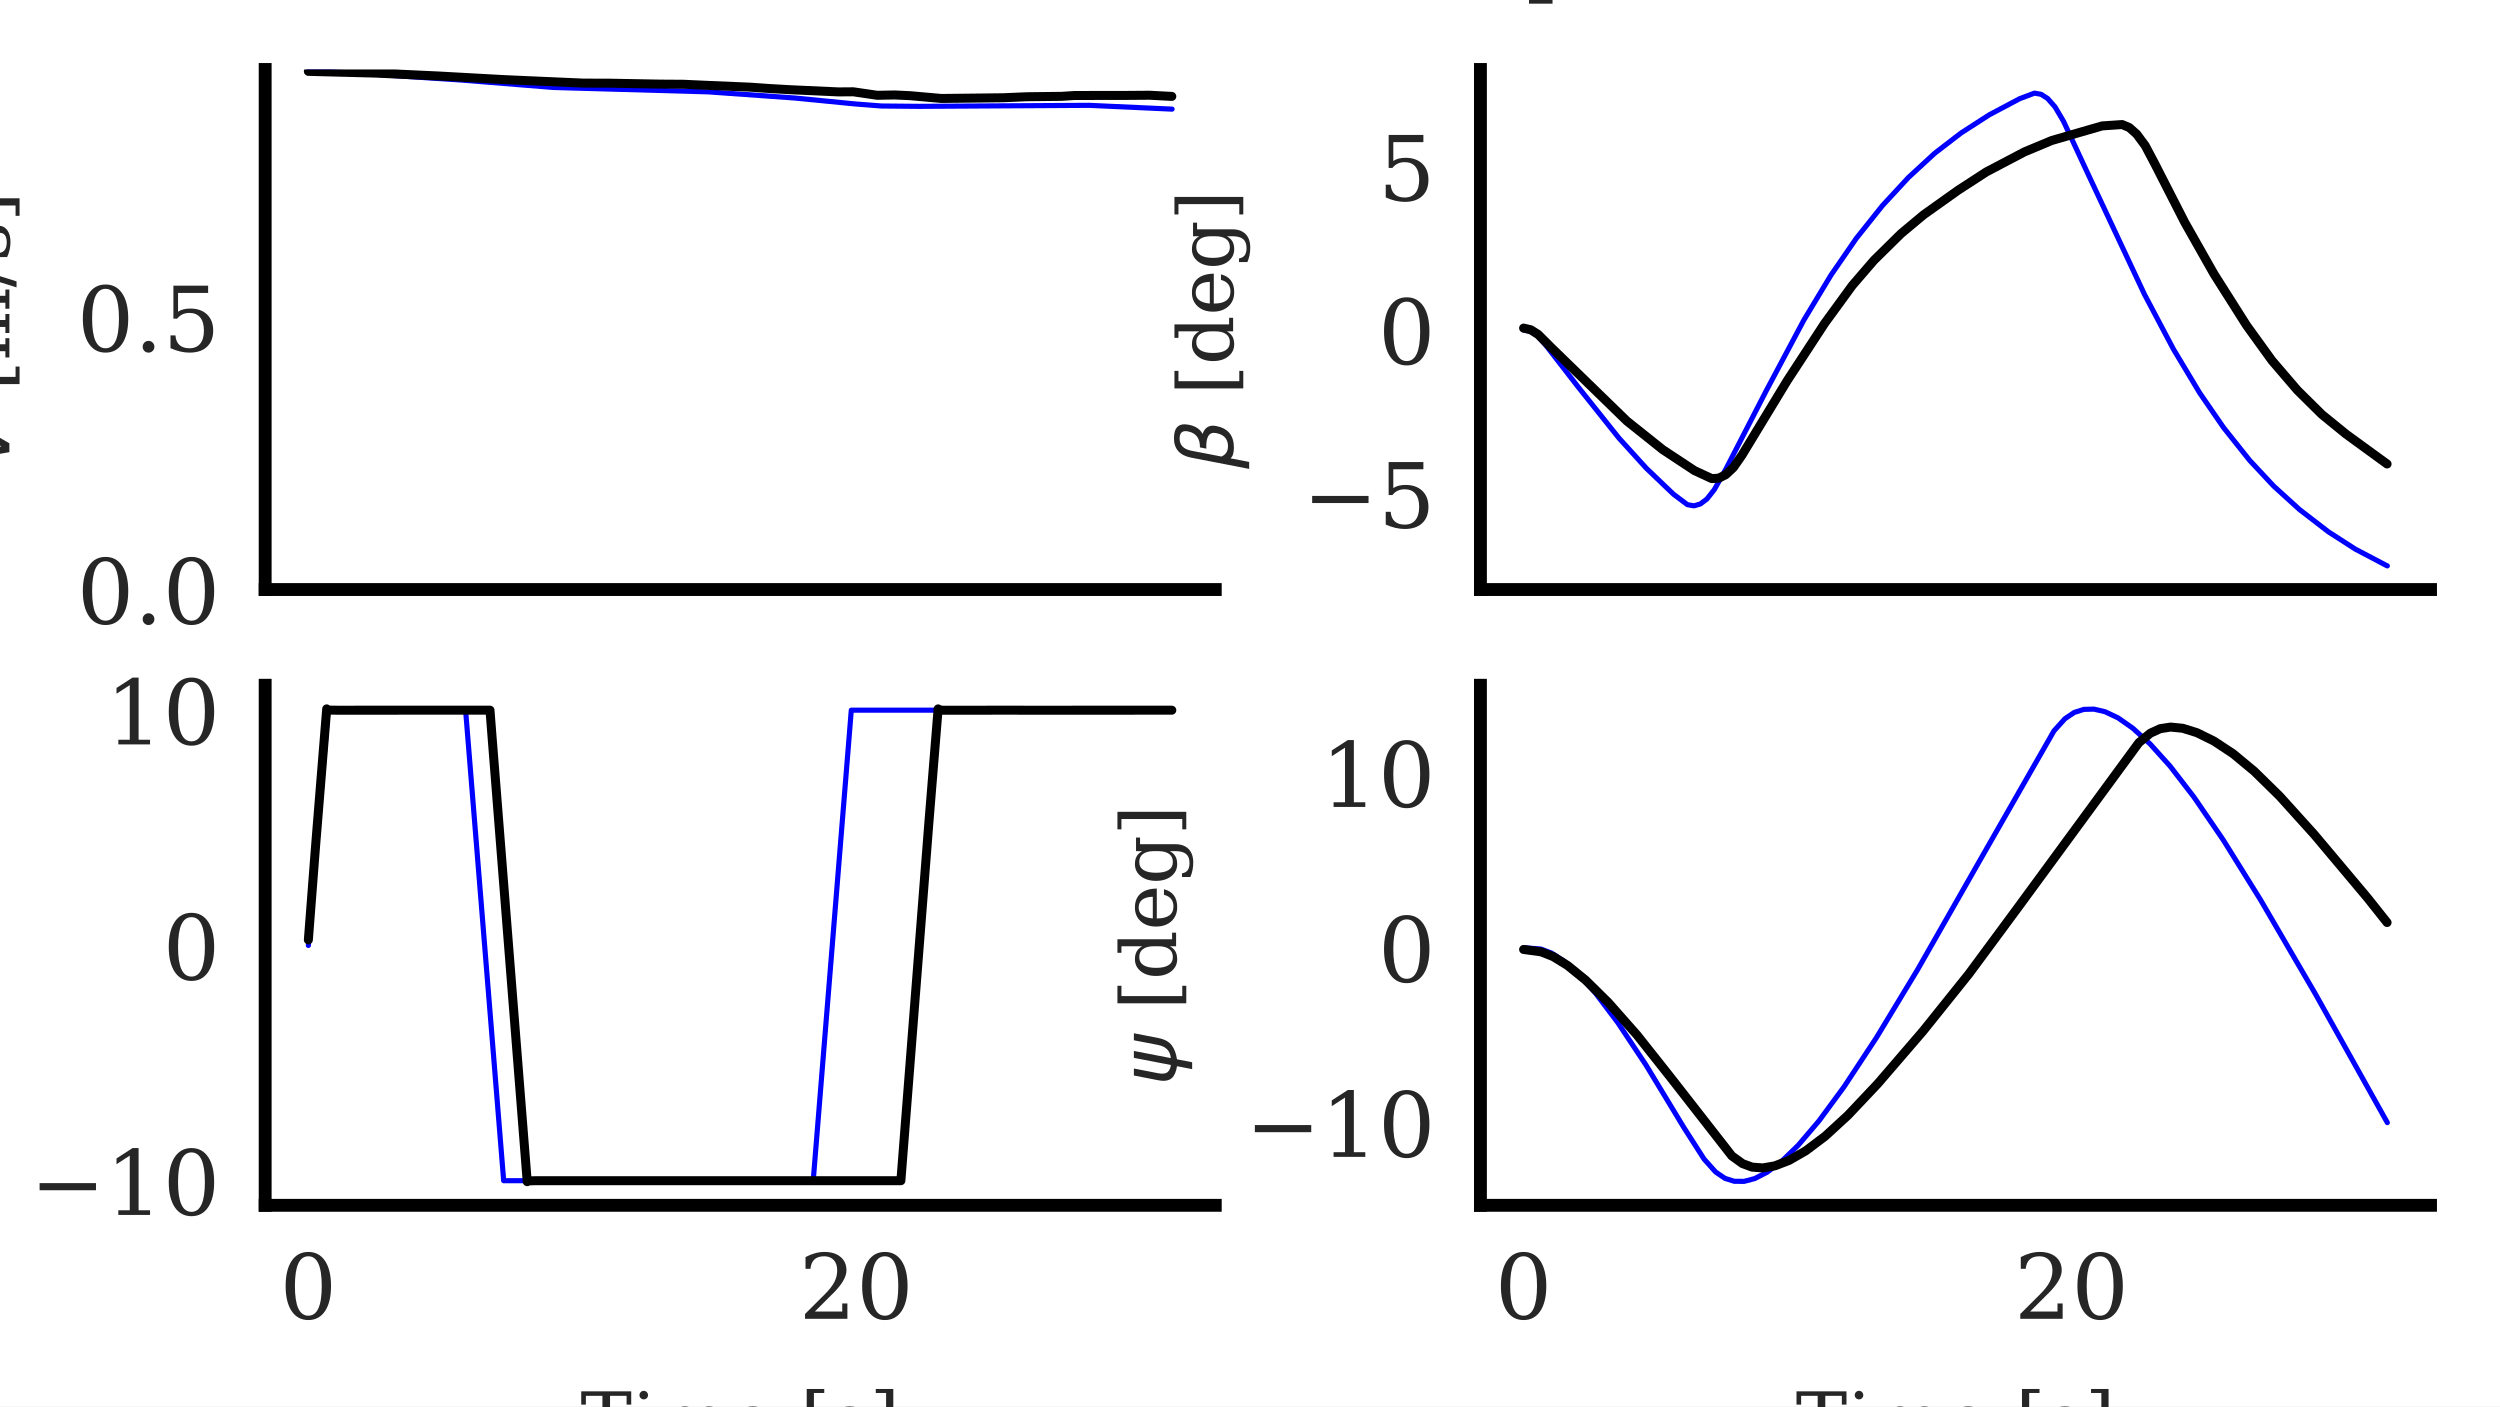
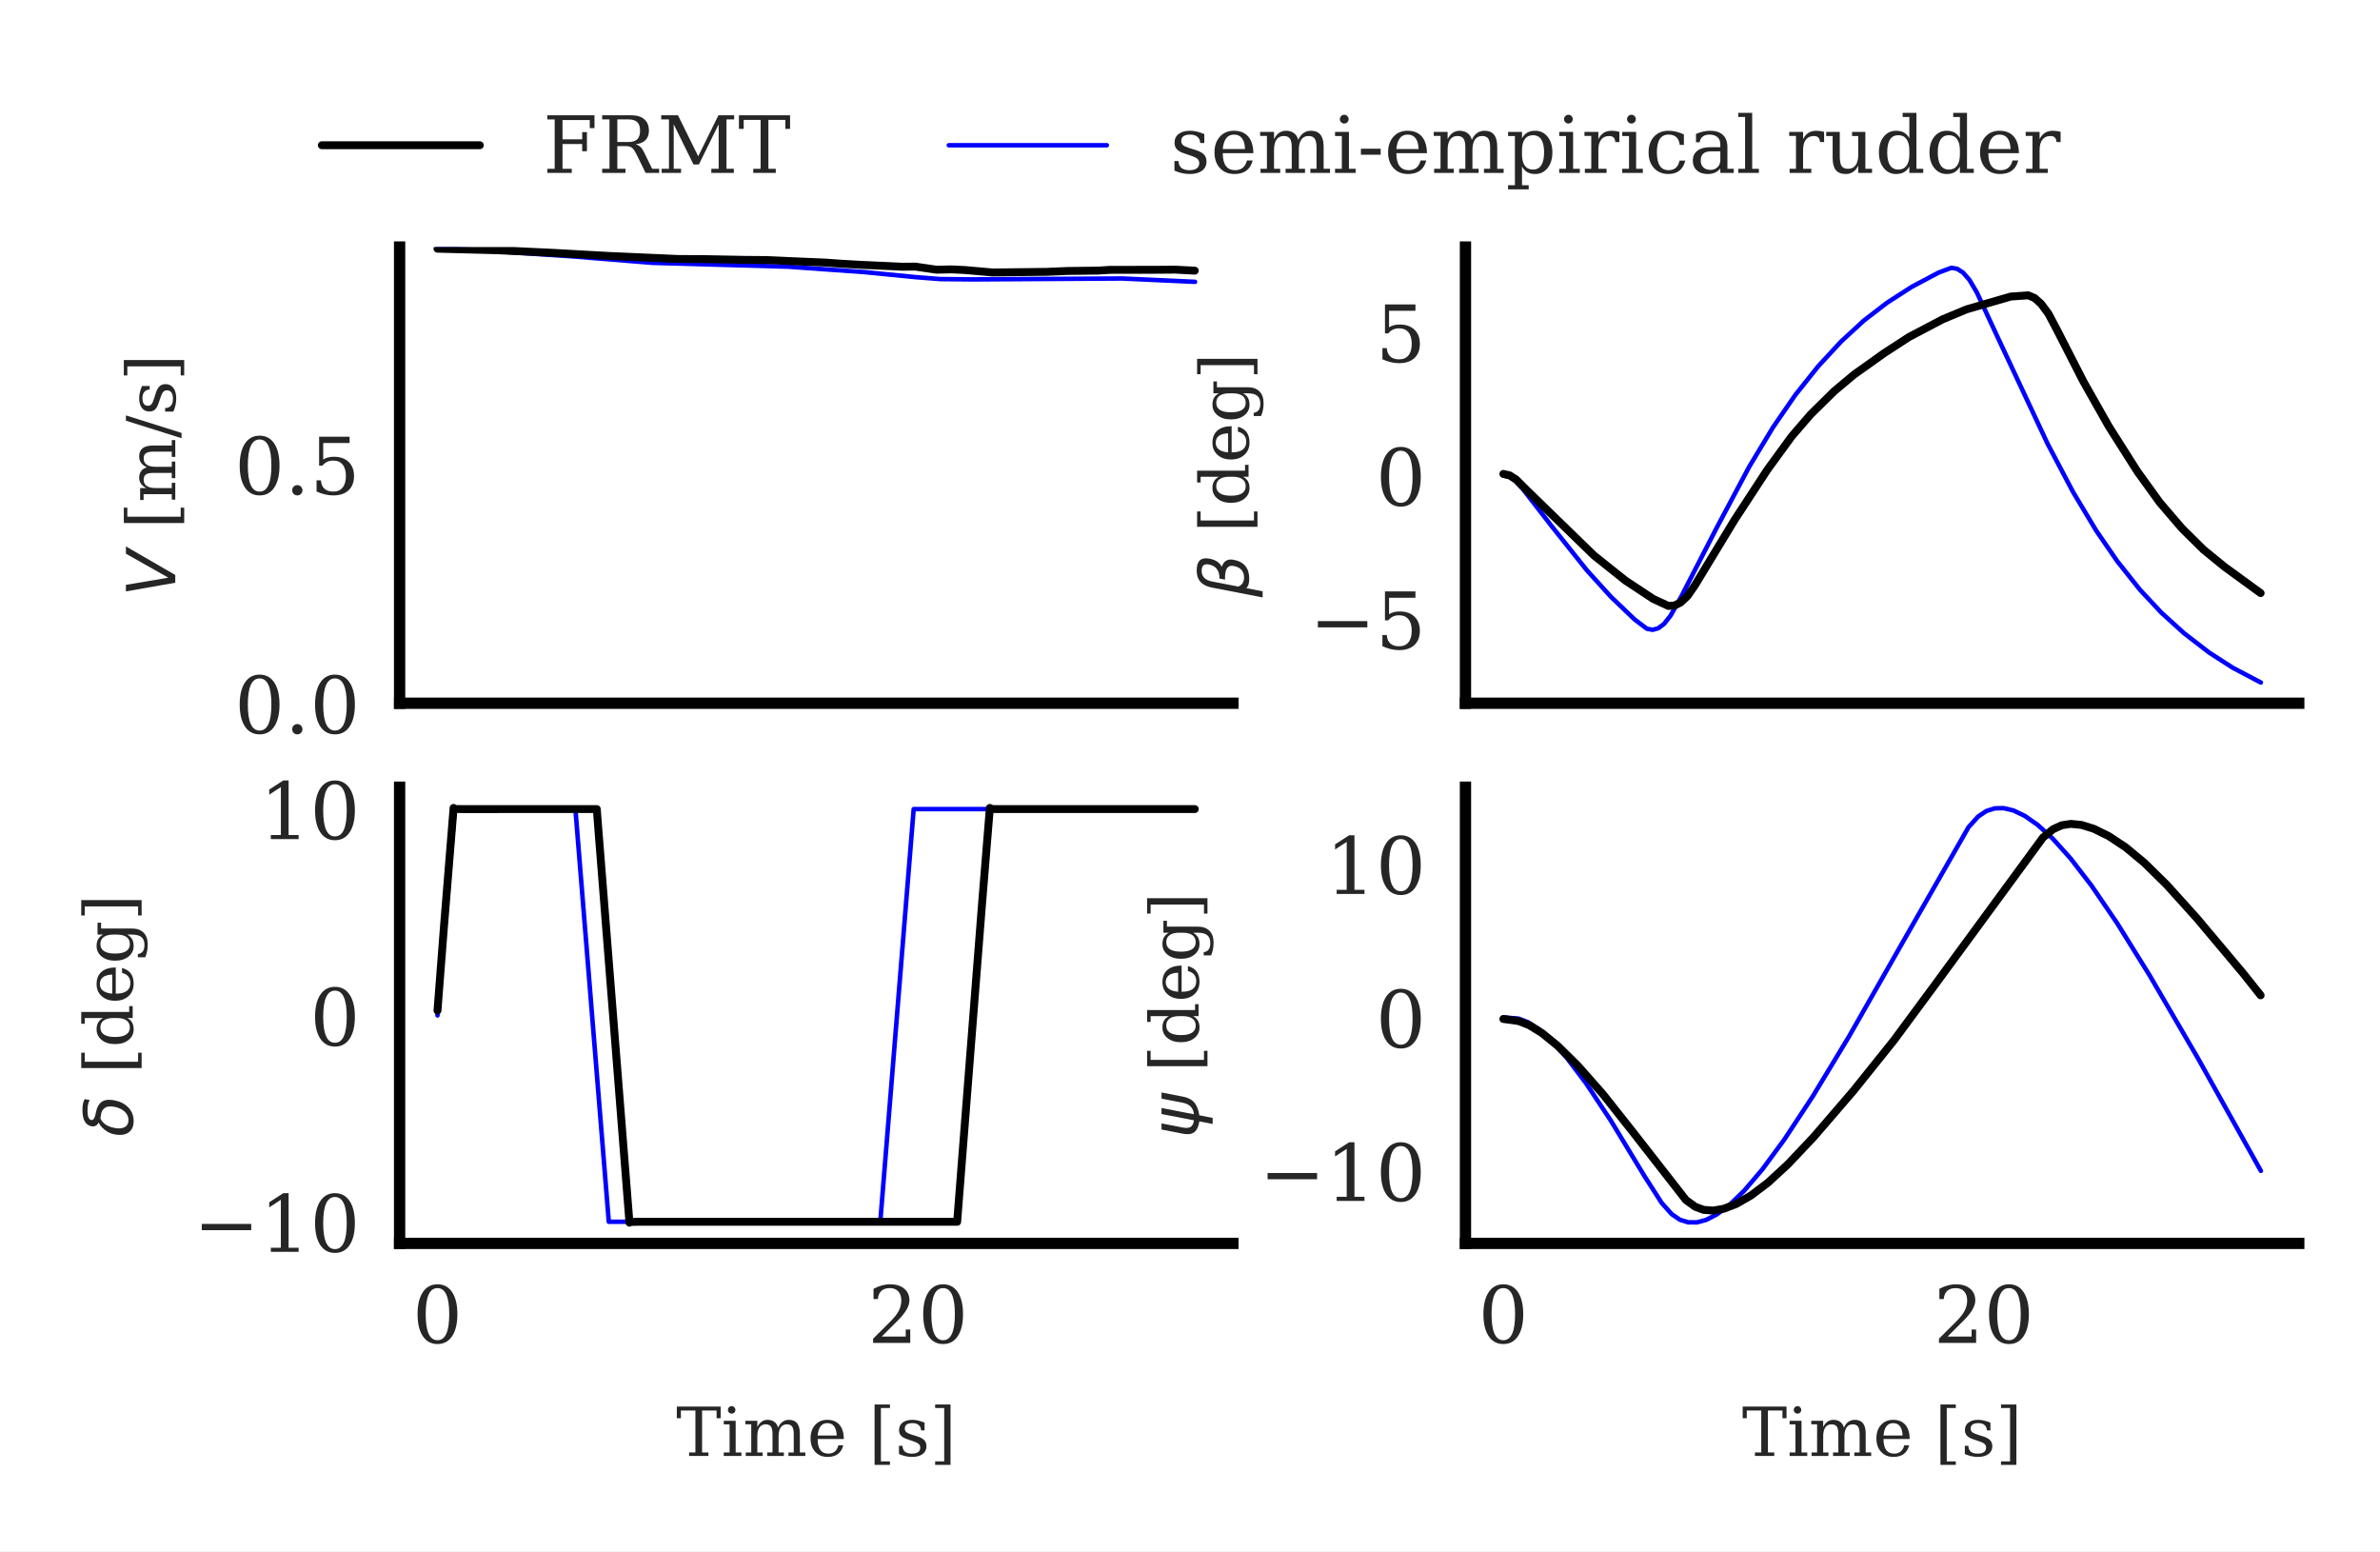
- <svg xmlns="http://www.w3.org/2000/svg" xmlns:xlink="http://www.w3.org/1999/xlink" width="194.31pt" height="109.312pt" viewBox="0 0 194.31 109.312" version="1.1">
+ <svg xmlns="http://www.w3.org/2000/svg" xmlns:xlink="http://www.w3.org/1999/xlink" width="210.913pt" height="137.452pt" viewBox="0 0 210.913 137.452" version="1.1">
  <defs>
    <style type="text/css">*{stroke-linejoin: round; stroke-linecap: butt}</style>
  </defs>
  <g id="figure_1">
    <g id="patch_1">
-       <path d="M 0 109.312  L 194.31 109.312  L 194.31 0  L 0 0  z " style="fill: #ffffff" />
+       <path d="M 0 137.452  L 210.913 137.452  L 210.913 0  L 0 0  z " style="fill: #ffffff" />
    </g>
    <g id="axes_1">
      <g id="patch_2">
-         <path d="M 20.61 45.821  L 94.455 45.821  L 94.455 5.4  L 20.61 5.4  z " style="fill: #ffffff" />
+         <path d="M 35.413 62.31  L 109.258 62.31  L 109.258 21.889  L 35.413 21.889  z " style="fill: #ffffff" />
      </g>
      <g id="matplotlib.axis_1">
        <g id="xtick_1">
          <g id="line2d_1" />
        </g>
        <g id="xtick_2">
          <g id="line2d_2" />
        </g>
      </g>
      <g id="matplotlib.axis_2">
        <g id="ytick_1">
          <g id="line2d_3" />
          <g id="text_1">
-             <g style="fill: #262626" transform="translate(5.977812 48.48023) scale(0.07 -0.07)">
+             <g style="fill: #262626" transform="translate(20.78109 64.96958) scale(0.07 -0.07)">
              <defs>
                <path id="DejaVuSerif-30" d="M 2034 219  Q 2513 219 2750 744  Q 2988 1269 2988 2328  Q 2988 3391 2750 3916  Q 2513 4441 2034 4441  Q 1556 4441 1318 3916  Q 1081 3391 1081 2328  Q 1081 1269 1318 744  Q 1556 219 2034 219  z M 2034 -91  Q 1275 -91 848 546  Q 422 1184 422 2328  Q 422 3475 848 4112  Q 1275 4750 2034 4750  Q 2797 4750 3222 4112  Q 3647 3475 3647 2328  Q 3647 1184 3222 546  Q 2797 -91 2034 -91  z " transform="scale(0.015625)" />
                <path id="DejaVuSerif-2e" d="M 603 325  Q 603 500 722 622  Q 841 744 1019 744  Q 1191 744 1312 622  Q 1434 500 1434 325  Q 1434 153 1312 31  Q 1191 -91 1019 -91  Q 841 -91 722 29  Q 603 150 603 325  z " transform="scale(0.015625)" />
              </defs>
              <use xlink:href="#DejaVuSerif-30" />
              <use xlink:href="#DejaVuSerif-2e" x="63.623" />
              <use xlink:href="#DejaVuSerif-30" x="95.41" />
            </g>
          </g>
        </g>
        <g id="ytick_2">
          <g id="line2d_4" />
          <g id="text_2">
-             <g style="fill: #262626" transform="translate(5.977812 27.30788) scale(0.07 -0.07)">
+             <g style="fill: #262626" transform="translate(20.78109 43.79723) scale(0.07 -0.07)">
              <defs>
                <path id="DejaVuSerif-35" d="M 3219 4666  L 3219 4153  L 1081 4153  L 1081 2816  Q 1244 2928 1461 2984  Q 1678 3041 1947 3041  Q 2703 3041 3140 2622  Q 3578 2203 3578 1478  Q 3578 738 3136 323  Q 2694 -91 1894 -91  Q 1572 -91 1234 -12  Q 897 66 544 225  L 544 1131  L 897 1131  Q 925 688 1179 453  Q 1434 219 1894 219  Q 2388 219 2653 544  Q 2919 869 2919 1478  Q 2919 2084 2655 2407  Q 2391 2731 1894 2731  Q 1613 2731 1398 2631  Q 1184 2531 1019 2322  L 750 2322  L 750 4666  L 3219 4666  z " transform="scale(0.015625)" />
              </defs>
              <use xlink:href="#DejaVuSerif-30" />
              <use xlink:href="#DejaVuSerif-2e" x="63.623" />
              <use xlink:href="#DejaVuSerif-35" x="95.41" />
            </g>
          </g>
        </g>
        <g id="text_3">
-           <g style="fill: #262626" transform="translate(0.73 36.38039) rotate(-90) scale(0.06 -0.06)">
+           <g style="fill: #262626" transform="translate(15.53328 52.86974) rotate(-90) scale(0.06 -0.06)">
            <defs>
              <path id="DejaVuSans-Oblique-56" d="M 1319 0  L 500 4666  L 1119 4666  L 1797 653  L 4063 4666  L 4750 4666  L 2053 0  L 1319 0  z " transform="scale(0.015625)" />
              <path id="DejaVuSerif-20" transform="scale(0.015625)" />
              <path id="DejaVuSerif-5b" d="M 550 4863  L 2003 4863  L 2003 4531  L 1147 4531  L 1147 -513  L 2003 -513  L 2003 -844  L 550 -844  L 550 4863  z " transform="scale(0.015625)" />
              <path id="DejaVuSerif-6d" d="M 3316 2675  Q 3481 3041 3739 3227  Q 3997 3413 4341 3413  Q 4863 3413 5119 3089  Q 5375 2766 5375 2113  L 5375 331  L 5894 331  L 5894 0  L 4300 0  L 4300 331  L 4800 331  L 4800 2047  Q 4800 2556 4650 2772  Q 4500 2988 4153 2988  Q 3769 2988 3567 2697  Q 3366 2406 3366 1850  L 3366 331  L 3866 331  L 3866 0  L 2291 0  L 2291 331  L 2791 331  L 2791 2069  Q 2791 2566 2641 2777  Q 2491 2988 2144 2988  Q 1759 2988 1557 2697  Q 1356 2406 1356 1850  L 1356 331  L 1856 331  L 1856 0  L 263 0  L 263 331  L 781 331  L 781 2994  L 231 2994  L 231 3322  L 1356 3322  L 1356 2731  Q 1516 3063 1762 3238  Q 2009 3413 2322 3413  Q 2709 3413 2968 3220  Q 3228 3028 3316 2675  z " transform="scale(0.015625)" />
              <path id="DejaVuSerif-2f" d="M 1656 4666  L 2156 4666  L 500 -594  L 0 -594  L 1656 4666  z " transform="scale(0.015625)" />
              <path id="DejaVuSerif-73" d="M 359 184  L 359 959  L 691 959  Q 703 588 923 403  Q 1144 219 1575 219  Q 1963 219 2166 364  Q 2369 509 2369 788  Q 2369 1006 2220 1140  Q 2072 1275 1594 1428  L 1178 1569  Q 750 1706 558 1912  Q 366 2119 366 2438  Q 366 2894 700 3153  Q 1034 3413 1625 3413  Q 1888 3413 2178 3344  Q 2469 3275 2778 3144  L 2778 2419  L 2447 2419  Q 2434 2741 2221 2922  Q 2009 3103 1644 3103  Q 1281 3103 1095 2975  Q 909 2847 909 2591  Q 909 2381 1050 2254  Q 1191 2128 1613 1997  L 2069 1856  Q 2541 1709 2748 1489  Q 2956 1269 2956 922  Q 2956 450 2595 179  Q 2234 -91 1600 -91  Q 1278 -91 972 -22  Q 666 47 359 184  z " transform="scale(0.015625)" />
              <path id="DejaVuSerif-5d" d="M 1947 4863  L 1947 -844  L 494 -844  L 494 -513  L 1350 -513  L 1350 4531  L 494 4531  L 494 4863  L 1947 4863  z " transform="scale(0.015625)" />
            </defs>
            <use xlink:href="#DejaVuSans-Oblique-56" transform="translate(0 0.015625)" />
            <use xlink:href="#DejaVuSerif-20" transform="translate(68.4082 0.015625)" />
            <use xlink:href="#DejaVuSerif-5b" transform="translate(100.1953 0.015625)" />
            <use xlink:href="#DejaVuSerif-6d" transform="translate(139.209 0.015625)" />
            <use xlink:href="#DejaVuSerif-2f" transform="translate(234.0332 0.015625)" />
            <use xlink:href="#DejaVuSerif-73" transform="translate(267.7246 0.015625)" />
            <use xlink:href="#DejaVuSerif-5d" transform="translate(319.043 0.015625)" />
          </g>
        </g>
      </g>
      <g id="line2d_5">
-         <path d="M 23.967 5.547  L 27.16 5.649  L 35.783 6.216  L 43.022 6.799  L 55.052 7.14  L 61.78 7.619  L 66.464 8.079  L 68.508 8.238  L 71.404 8.266  L 84.647 8.187  L 91.098 8.482  L 91.098 8.482  " clip-path="url(#p772093b5e7)" style="fill: none; stroke: #0000ff; stroke-width: 0.4; stroke-linecap: round" />
+         <path d="M 38.77 22.036  L 41.964 22.138  L 50.587 22.705  L 57.826 23.289  L 69.855 23.63  L 76.583 24.109  L 81.267 24.568  L 83.311 24.727  L 86.207 24.756  L 99.45 24.676  L 105.902 24.972  L 105.902 24.972  " clip-path="url(#pcf290af02c)" style="fill: none; stroke: #0000ff; stroke-width: 0.4; stroke-linecap: round" />
      </g>
      <g id="patch_3">
-         <path d="M 20.61 45.821  L 20.61 5.4  " style="fill: none; stroke: #000000; stroke-linejoin: miter; stroke-linecap: square" />
+         <path d="M 35.413 62.31  L 35.413 21.889  " style="fill: none; stroke: #000000; stroke-linejoin: miter; stroke-linecap: square" />
      </g>
      <g id="patch_4">
-         <path d="M 20.61 45.821  L 94.455 45.821  " style="fill: none; stroke: #000000; stroke-linejoin: miter; stroke-linecap: square" />
+         <path d="M 35.413 62.31  L 109.258 62.31  " style="fill: none; stroke: #000000; stroke-linejoin: miter; stroke-linecap: square" />
      </g>
      <g id="legend_1">
        <g id="line2d_6">
-           <path style="fill: none; stroke: #000000; stroke-width: 0.7; stroke-linecap: round" />
+           <path d="M 28.52 12.869  L 35.52 12.869  L 42.52 12.869  " style="fill: none; stroke: #000000; stroke-width: 0.7; stroke-linecap: round" />
        </g>
        <g id="text_4">
-           <g style="fill: #262626" transform="translate(33.31719 -1.170443) scale(0.07 -0.07)">
+           <g style="fill: #262626" transform="translate(48.12047 15.31891) scale(0.07 -0.07)">
            <defs>
              <path id="DejaVuSerif-46" d="M 353 0  L 353 331  L 947 331  L 947 4331  L 353 4331  L 353 4666  L 4172 4666  L 4172 3628  L 3788 3628  L 3788 4281  L 1581 4281  L 1581 2719  L 3175 2719  L 3175 3303  L 3559 3303  L 3559 1753  L 3175 1753  L 3175 2338  L 1581 2338  L 1581 331  L 2328 331  L 2328 0  L 353 0  z " transform="scale(0.015625)" />
              <path id="DejaVuSerif-52" d="M 3066 2316  Q 3284 2256 3442 2114  Q 3600 1972 3725 1716  L 4403 331  L 4972 331  L 4972 0  L 3872 0  L 3144 1484  Q 2934 1916 2759 2042  Q 2584 2169 2278 2169  L 1581 2169  L 1581 331  L 2241 331  L 2241 0  L 353 0  L 353 331  L 947 331  L 947 4331  L 353 4331  L 353 4666  L 2719 4666  Q 3400 4666 3770 4341  Q 4141 4016 4141 3419  Q 4141 2938 3870 2661  Q 3600 2384 3066 2316  z M 1581 2503  L 2503 2503  Q 2975 2503 3200 2726  Q 3425 2950 3425 3419  Q 3425 3888 3200 4109  Q 2975 4331 2503 4331  L 1581 4331  L 1581 2503  z " transform="scale(0.015625)" />
              <path id="DejaVuSerif-4d" d="M 353 0  L 353 331  L 947 331  L 947 4331  L 319 4331  L 319 4666  L 1678 4666  L 3316 1344  L 4953 4666  L 6228 4666  L 6228 4331  L 5606 4331  L 5606 331  L 6203 331  L 6203 0  L 4378 0  L 4378 331  L 4972 331  L 4972 3938  L 3372 684  L 2931 684  L 1331 3938  L 1331 331  L 1925 331  L 1925 0  L 353 0  z " transform="scale(0.015625)" />
              <path id="DejaVuSerif-54" d="M 1222 0  L 1222 331  L 1819 331  L 1819 4294  L 447 4294  L 447 3566  L 63 3566  L 63 4666  L 4206 4666  L 4206 3566  L 3822 3566  L 3822 4294  L 2450 4294  L 2450 331  L 3047 331  L 3047 0  L 1222 0  z " transform="scale(0.015625)" />
            </defs>
            <use xlink:href="#DejaVuSerif-46" />
            <use xlink:href="#DejaVuSerif-52" x="69.385" />
            <use xlink:href="#DejaVuSerif-4d" x="144.678" />
            <use xlink:href="#DejaVuSerif-54" x="247.07" />
          </g>
        </g>
        <g id="line2d_7">
-           <path style="fill: none; stroke: #0000ff; stroke-width: 0.4; stroke-linecap: round" />
+           <path d="M 84.085 12.869  L 91.085 12.869  L 98.085 12.869  " style="fill: none; stroke: #0000ff; stroke-width: 0.4; stroke-linecap: round" />
        </g>
        <g id="text_5">
-           <g style="fill: #262626" transform="translate(88.88188 -1.170443) scale(0.07 -0.07)">
+           <g style="fill: #262626" transform="translate(103.6852 15.31891) scale(0.07 -0.07)">
            <defs>
              <path id="DejaVuSerif-65" d="M 3469 1600  L 991 1600  L 991 1575  Q 991 903 1244 561  Q 1497 219 1991 219  Q 2369 219 2611 417  Q 2853 616 2950 1006  L 3413 1006  Q 3275 459 2904 184  Q 2534 -91 1931 -91  Q 1203 -91 761 389  Q 319 869 319 1663  Q 319 2450 753 2931  Q 1188 3413 1894 3413  Q 2647 3413 3050 2948  Q 3453 2484 3469 1600  z M 2791 1931  Q 2772 2513 2545 2808  Q 2319 3103 1894 3103  Q 1497 3103 1269 2806  Q 1041 2509 991 1931  L 2791 1931  z " transform="scale(0.015625)" />
              <path id="DejaVuSerif-69" d="M 622 4353  Q 622 4497 726 4603  Q 831 4709 978 4709  Q 1122 4709 1226 4603  Q 1331 4497 1331 4353  Q 1331 4206 1228 4103  Q 1125 4000 978 4000  Q 831 4000 726 4103  Q 622 4206 622 4353  z M 1356 331  L 1900 331  L 1900 0  L 231 0  L 231 331  L 781 331  L 781 2988  L 231 2988  L 231 3322  L 1356 3322  L 1356 331  z " transform="scale(0.015625)" />
              <path id="DejaVuSerif-2d" d="M 281 1959  L 1881 1959  L 1881 1472  L 281 1472  L 281 1959  z " transform="scale(0.015625)" />
              <path id="DejaVuSerif-70" d="M 1313 1825  L 1313 1497  Q 1313 897 1542 583  Q 1772 269 2209 269  Q 2650 269 2876 622  Q 3103 975 3103 1663  Q 3103 2353 2876 2703  Q 2650 3053 2209 3053  Q 1772 3053 1542 2737  Q 1313 2422 1313 1825  z M 738 2988  L 184 2988  L 184 3322  L 1313 3322  L 1313 2803  Q 1481 3116 1742 3264  Q 2003 3413 2388 3413  Q 3000 3413 3387 2928  Q 3775 2444 3775 1663  Q 3775 881 3387 395  Q 3000 -91 2388 -91  Q 2003 -91 1742 57  Q 1481 206 1313 519  L 1313 -997  L 1856 -997  L 1856 -1331  L 184 -1331  L 184 -997  L 738 -997  L 738 2988  z " transform="scale(0.015625)" />
              <path id="DejaVuSerif-72" d="M 3059 3328  L 3059 2497  L 2728 2497  Q 2713 2744 2591 2866  Q 2469 2988 2234 2988  Q 1809 2988 1582 2694  Q 1356 2400 1356 1850  L 1356 331  L 2022 331  L 2022 0  L 263 0  L 263 331  L 781 331  L 781 2994  L 231 2994  L 231 3322  L 1356 3322  L 1356 2731  Q 1525 3078 1790 3245  Q 2056 3413 2438 3413  Q 2578 3413 2733 3391  Q 2888 3369 3059 3328  z " transform="scale(0.015625)" />
              <path id="DejaVuSerif-63" d="M 3291 997  Q 3169 466 2822 187  Q 2475 -91 1925 -91  Q 1200 -91 759 389  Q 319 869 319 1663  Q 319 2459 759 2936  Q 1200 3413 1925 3413  Q 2241 3413 2553 3339  Q 2866 3266 3181 3116  L 3181 2266  L 2847 2266  Q 2781 2703 2561 2903  Q 2341 3103 1931 3103  Q 1466 3103 1228 2742  Q 991 2381 991 1663  Q 991 944 1227 581  Q 1463 219 1931 219  Q 2303 219 2525 412  Q 2747 606 2828 997  L 3291 997  z " transform="scale(0.015625)" />
              <path id="DejaVuSerif-61" d="M 2547 1044  L 2547 1747  L 1806 1747  Q 1378 1747 1168 1562  Q 959 1378 959 997  Q 959 650 1171 447  Q 1384 244 1747 244  Q 2106 244 2326 466  Q 2547 688 2547 1044  z M 3122 2075  L 3122 331  L 3634 331  L 3634 0  L 2547 0  L 2547 359  Q 2356 128 2106 18  Q 1856 -91 1522 -91  Q 969 -91 644 203  Q 319 497 319 997  Q 319 1513 691 1797  Q 1063 2081 1741 2081  L 2547 2081  L 2547 2309  Q 2547 2688 2317 2895  Q 2088 3103 1672 3103  Q 1328 3103 1125 2947  Q 922 2791 872 2484  L 575 2484  L 575 3156  Q 875 3284 1158 3348  Q 1441 3413 1709 3413  Q 2400 3413 2761 3070  Q 3122 2728 3122 2075  z " transform="scale(0.015625)" />
              <path id="DejaVuSerif-6c" d="M 1313 331  L 1856 331  L 1856 0  L 184 0  L 184 331  L 738 331  L 738 4531  L 184 4531  L 184 4863  L 1313 4863  L 1313 331  z " transform="scale(0.015625)" />
              <path id="DejaVuSerif-75" d="M 2266 3322  L 3341 3322  L 3341 331  L 3884 331  L 3884 0  L 2766 0  L 2766 588  Q 2606 256 2353 82  Q 2100 -91 1766 -91  Q 1213 -91 952 223  Q 691 538 691 1209  L 691 2988  L 172 2988  L 172 3322  L 1269 3322  L 1269 1388  Q 1269 781 1417 556  Q 1566 331 1947 331  Q 2347 331 2556 625  Q 2766 919 2766 1478  L 2766 2988  L 2266 2988  L 2266 3322  z " transform="scale(0.015625)" />
              <path id="DejaVuSerif-64" d="M 3359 331  L 3909 331  L 3909 0  L 2784 0  L 2784 519  Q 2616 206 2355 57  Q 2094 -91 1709 -91  Q 1097 -91 708 395  Q 319 881 319 1663  Q 319 2444 706 2928  Q 1094 3413 1709 3413  Q 2094 3413 2355 3264  Q 2616 3116 2784 2803  L 2784 4531  L 2241 4531  L 2241 4863  L 3359 4863  L 3359 331  z M 2784 1497  L 2784 1825  Q 2784 2422 2554 2737  Q 2325 3053 1888 3053  Q 1444 3053 1217 2703  Q 991 2353 991 1663  Q 991 975 1217 622  Q 1444 269 1888 269  Q 2325 269 2554 583  Q 2784 897 2784 1497  z " transform="scale(0.015625)" />
            </defs>
            <use xlink:href="#DejaVuSerif-73" />
            <use xlink:href="#DejaVuSerif-65" x="51.318" />
            <use xlink:href="#DejaVuSerif-6d" x="110.498" />
            <use xlink:href="#DejaVuSerif-69" x="205.322" />
            <use xlink:href="#DejaVuSerif-2d" x="237.305" />
            <use xlink:href="#DejaVuSerif-65" x="271.094" />
            <use xlink:href="#DejaVuSerif-6d" x="330.273" />
            <use xlink:href="#DejaVuSerif-70" x="425.098" />
            <use xlink:href="#DejaVuSerif-69" x="489.111" />
            <use xlink:href="#DejaVuSerif-72" x="521.094" />
            <use xlink:href="#DejaVuSerif-69" x="568.896" />
            <use xlink:href="#DejaVuSerif-63" x="600.879" />
            <use xlink:href="#DejaVuSerif-61" x="656.885" />
            <use xlink:href="#DejaVuSerif-6c" x="716.504" />
            <use xlink:href="#DejaVuSerif-20" x="748.486" />
            <use xlink:href="#DejaVuSerif-72" x="780.273" />
            <use xlink:href="#DejaVuSerif-75" x="828.076" />
            <use xlink:href="#DejaVuSerif-64" x="892.48" />
            <use xlink:href="#DejaVuSerif-64" x="956.494" />
            <use xlink:href="#DejaVuSerif-65" x="1020.508" />
            <use xlink:href="#DejaVuSerif-72" x="1079.688" />
          </g>
        </g>
      </g>
      <g id="line2d_8">
-         <path d="M 23.967 5.547  L 29.332 5.685  L 34.165 5.911  L 39.19 6.189  L 45.322 6.459  L 47.451 6.467  L 51.262 6.537  L 53.136 6.55  L 55.265 6.647  L 58.31 6.775  L 59.736 6.876  L 61.397 6.972  L 65.165 7.143  L 66.315 7.134  L 68.189 7.407  L 69.53 7.38  L 70.722 7.436  L 73.171 7.653  L 77.962 7.598  L 79.793 7.52  L 82.518 7.488  L 83.54 7.422  L 87.564 7.416  L 89.352 7.402  L 91.077 7.493  L 91.077 7.493  " clip-path="url(#p772093b5e7)" style="fill: none; stroke: #000000; stroke-width: 0.7; stroke-linecap: round" />
+         <path d="M 38.77 22.036  L 44.135 22.174  L 48.968 22.4  L 53.993 22.679  L 60.125 22.948  L 62.254 22.956  L 66.065 23.026  L 67.939 23.04  L 70.068 23.136  L 73.113 23.265  L 74.539 23.366  L 76.2 23.461  L 79.969 23.633  L 81.118 23.623  L 82.992 23.896  L 84.333 23.869  L 85.526 23.926  L 87.974 24.143  L 92.765 24.087  L 94.596 24.009  L 97.321 23.978  L 98.343 23.911  L 102.367 23.905  L 104.156 23.891  L 105.88 23.983  L 105.88 23.983  " clip-path="url(#pcf290af02c)" style="fill: none; stroke: #000000; stroke-width: 0.7; stroke-linecap: round" />
      </g>
    </g>
    <g id="axes_2">
      <g id="patch_5">
-         <path d="M 115.065 45.821  L 188.91 45.821  L 188.91 5.4  L 115.065 5.4  z " style="fill: #ffffff" />
+         <path d="M 129.868 62.31  L 203.713 62.31  L 203.713 21.889  L 129.868 21.889  z " style="fill: #ffffff" />
      </g>
      <g id="matplotlib.axis_3">
        <g id="xtick_3">
          <g id="line2d_9" />
        </g>
        <g id="xtick_4">
          <g id="line2d_10" />
        </g>
      </g>
      <g id="matplotlib.axis_4">
        <g id="ytick_3">
          <g id="line2d_11" />
          <g id="text_6">
-             <g style="fill: #262626" transform="translate(101.2453 41.01573) scale(0.07 -0.07)">
+             <g style="fill: #262626" transform="translate(116.0486 57.50508) scale(0.07 -0.07)">
              <defs>
                <path id="DejaVuSerif-2212" d="M 678 2259  L 4684 2259  L 4684 1753  L 678 1753  L 678 2259  z " transform="scale(0.015625)" />
              </defs>
              <use xlink:href="#DejaVuSerif-2212" />
              <use xlink:href="#DejaVuSerif-35" x="83.789" />
            </g>
          </g>
        </g>
        <g id="ytick_4">
          <g id="line2d_12" />
          <g id="text_7">
-             <g style="fill: #262626" transform="translate(107.1111 28.30346) scale(0.07 -0.07)">
+             <g style="fill: #262626" transform="translate(121.9144 44.79281) scale(0.07 -0.07)">
              <use xlink:href="#DejaVuSerif-30" />
            </g>
          </g>
        </g>
        <g id="ytick_5">
          <g id="line2d_13" />
          <g id="text_8">
-             <g style="fill: #262626" transform="translate(107.1111 15.5912) scale(0.07 -0.07)">
+             <g style="fill: #262626" transform="translate(121.9144 32.08055) scale(0.07 -0.07)">
              <use xlink:href="#DejaVuSerif-35" />
            </g>
          </g>
        </g>
        <g id="text_9">
-           <g style="fill: #262626" transform="translate(95.86529 36.44039) rotate(-90) scale(0.06 -0.06)">
+           <g style="fill: #262626" transform="translate(110.6686 52.92974) rotate(-90) scale(0.06 -0.06)">
            <defs>
              <path id="DejaVuSans-Oblique-3b2" d="M 872 216  L 572 -1331  L -6 -1331  L 928 3478  Q 1206 4903 2538 4903  Q 3888 4903 3659 3700  Q 3503 2844 2894 2531  Q 3713 2250 3553 1416  Q 3272 -69 1759 -66  Q 1097 -63 872 216  z M 1019 966  Q 1259 422 1875 425  Q 2775 425 2966 1406  Q 3138 2288 1675 2219  L 1778 2750  Q 2909 2731 3106 3750  Q 3241 4438 2509 4434  Q 1691 4434 1503 3459  L 1019 966  z " transform="scale(0.015625)" />
              <path id="DejaVuSerif-67" d="M 3359 2988  L 3359 72  Q 3359 -644 2965 -1033  Q 2572 -1422 1844 -1422  Q 1516 -1422 1216 -1362  Q 916 -1303 641 -1184  L 641 -488  L 941 -488  Q 997 -813 1206 -963  Q 1416 -1113 1806 -1113  Q 2313 -1113 2548 -827  Q 2784 -541 2784 72  L 2784 519  Q 2616 206 2355 57  Q 2094 -91 1709 -91  Q 1097 -91 708 395  Q 319 881 319 1663  Q 319 2444 706 2928  Q 1094 3413 1709 3413  Q 2094 3413 2355 3264  Q 2616 3116 2784 2803  L 2784 3322  L 3909 3322  L 3909 2988  L 3359 2988  z M 2784 1825  Q 2784 2422 2554 2737  Q 2325 3053 1888 3053  Q 1444 3053 1217 2703  Q 991 2353 991 1663  Q 991 975 1217 622  Q 1444 269 1888 269  Q 2325 269 2554 583  Q 2784 897 2784 1497  L 2784 1825  z " transform="scale(0.015625)" />
            </defs>
            <use xlink:href="#DejaVuSans-Oblique-3b2" transform="translate(0 0.390625)" />
            <use xlink:href="#DejaVuSerif-20" transform="translate(63.81836 0.390625)" />
            <use xlink:href="#DejaVuSerif-5b" transform="translate(95.60547 0.390625)" />
            <use xlink:href="#DejaVuSerif-64" transform="translate(134.6191 0.390625)" />
            <use xlink:href="#DejaVuSerif-65" transform="translate(198.6328 0.390625)" />
            <use xlink:href="#DejaVuSerif-67" transform="translate(257.8125 0.390625)" />
            <use xlink:href="#DejaVuSerif-5d" transform="translate(321.8262 0.390625)" />
          </g>
        </g>
      </g>
      <g id="line2d_14">
-         <path d="M 118.421 25.644  L 118.954 25.753  L 119.486 26.095  L 120.125 26.804  L 122.68 30.1  L 125.831 34.05  L 127.96 36.395  L 130.068 38.41  L 131.154 39.226  L 131.665 39.315  L 132.154 39.173  L 132.665 38.789  L 133.24 38.06  L 134.156 36.433  L 137.286 30.356  L 140.202 24.879  L 142.31 21.385  L 144.29 18.512  L 146.313 15.977  L 148.336 13.79  L 150.38 11.906  L 152.424 10.335  L 154.617 8.923  L 156.98 7.67  L 158.13 7.238  L 158.641 7.33  L 159.152 7.657  L 159.727 8.312  L 160.387 9.431  L 162.175 13.278  L 166.668 22.862  L 168.925 27.134  L 170.968 30.539  L 172.821 33.23  L 174.844 35.772  L 176.717 37.776  L 178.74 39.615  L 180.975 41.336  L 183.062 42.678  L 185.468 43.944  L 185.553 43.983  L 185.553 43.983  " clip-path="url(#p24a6dbd674)" style="fill: none; stroke: #0000ff; stroke-width: 0.4; stroke-linecap: round" />
+         <path d="M 133.225 42.133  L 133.757 42.243  L 134.289 42.584  L 134.928 43.294  L 137.483 46.59  L 140.634 50.539  L 142.763 52.884  L 144.871 54.899  L 145.957 55.715  L 146.468 55.804  L 146.958 55.662  L 147.469 55.279  L 148.043 54.549  L 148.959 52.922  L 152.089 46.845  L 155.006 41.369  L 157.114 37.874  L 159.094 35.002  L 161.116 32.467  L 163.139 30.279  L 165.183 28.395  L 167.227 26.825  L 169.42 25.413  L 171.783 24.16  L 172.933 23.728  L 173.444 23.819  L 173.955 24.146  L 174.53 24.801  L 175.19 25.92  L 176.978 29.767  L 181.471 39.351  L 183.728 43.623  L 185.772 47.028  L 187.624 49.719  L 189.647 52.261  L 191.52 54.266  L 193.543 56.104  L 195.779 57.825  L 197.865 59.167  L 200.271 60.433  L 200.356 60.473  L 200.356 60.473  " clip-path="url(#pfd29eabd59)" style="fill: none; stroke: #0000ff; stroke-width: 0.4; stroke-linecap: round" />
      </g>
      <g id="patch_6">
-         <path d="M 115.065 45.821  L 115.065 5.4  " style="fill: none; stroke: #000000; stroke-linejoin: miter; stroke-linecap: square" />
+         <path d="M 129.868 62.31  L 129.868 21.889  " style="fill: none; stroke: #000000; stroke-linejoin: miter; stroke-linecap: square" />
      </g>
      <g id="patch_7">
-         <path d="M 115.065 45.821  L 188.91 45.821  " style="fill: none; stroke: #000000; stroke-linejoin: miter; stroke-linecap: square" />
+         <path d="M 129.868 62.31  L 203.713 62.31  " style="fill: none; stroke: #000000; stroke-linejoin: miter; stroke-linecap: square" />
      </g>
      <g id="line2d_15">
-         <path d="M 118.421 25.502  L 118.975 25.629  L 119.55 25.993  L 120.529 26.972  L 126.448 32.724  L 129.237 34.949  L 131.707 36.579  L 133.049 37.2  L 133.581 37.165  L 134.135 36.892  L 134.731 36.331  L 135.391 35.381  L 138.904 29.594  L 141.821 25.131  L 143.971 22.183  L 145.653 20.232  L 147.761 18.155  L 149.507 16.697  L 152.189 14.788  L 154.383 13.364  L 157.342 11.809  L 159.471 10.92  L 163.389 9.786  L 164.943 9.68  L 165.497 9.914  L 166.072 10.424  L 166.732 11.315  L 167.498 12.764  L 169.819 17.304  L 172.076 21.291  L 174.609 25.287  L 176.589 28.028  L 178.57 30.337  L 180.464 32.211  L 182.338 33.737  L 185.532 36.062  L 185.532 36.062  " clip-path="url(#p24a6dbd674)" style="fill: none; stroke: #000000; stroke-width: 0.7; stroke-linecap: round" />
+         <path d="M 133.225 41.992  L 133.778 42.118  L 134.353 42.483  L 135.333 43.462  L 141.252 49.213  L 144.041 51.439  L 146.511 53.068  L 147.852 53.689  L 148.384 53.654  L 148.938 53.381  L 149.534 52.82  L 150.194 51.871  L 153.707 46.083  L 156.624 41.62  L 158.774 38.672  L 160.456 36.721  L 162.564 34.645  L 164.31 33.187  L 166.993 31.277  L 169.186 29.854  L 172.145 28.298  L 174.274 27.41  L 178.192 26.275  L 179.746 26.169  L 180.3 26.403  L 180.875 26.913  L 181.535 27.805  L 182.301 29.253  L 184.622 33.793  L 186.879 37.78  L 189.413 41.776  L 191.393 44.517  L 193.373 46.826  L 195.268 48.7  L 197.141 50.227  L 200.335 52.552  L 200.335 52.552  " clip-path="url(#pfd29eabd59)" style="fill: none; stroke: #000000; stroke-width: 0.7; stroke-linecap: round" />
      </g>
    </g>
    <g id="axes_3">
      <g id="patch_8">
-         <path d="M 20.61 93.682  L 94.455 93.682  L 94.455 53.261  L 20.61 53.261  z " style="fill: #ffffff" />
+         <path d="M 35.413 110.171  L 109.258 110.171  L 109.258 69.75  L 35.413 69.75  z " style="fill: #ffffff" />
      </g>
      <g id="matplotlib.axis_5">
        <g id="xtick_5">
          <g id="line2d_16" />
          <g id="text_10">
-             <g style="fill: #262626" transform="translate(21.73971 102.5005) scale(0.07 -0.07)">
+             <g style="fill: #262626" transform="translate(36.54299 118.9898) scale(0.07 -0.07)">
              <use xlink:href="#DejaVuSerif-30" />
            </g>
          </g>
        </g>
        <g id="xtick_6">
          <g id="line2d_17" />
          <g id="text_11">
-             <g style="fill: #262626" transform="translate(62.09555 102.5005) scale(0.07 -0.07)">
+             <g style="fill: #262626" transform="translate(76.89883 118.9898) scale(0.07 -0.07)">
              <defs>
                <path id="DejaVuSerif-32" d="M 819 3553  L 469 3553  L 469 4384  Q 803 4563 1142 4656  Q 1481 4750 1806 4750  Q 2534 4750 2956 4397  Q 3378 4044 3378 3438  Q 3378 2753 2422 1800  Q 2347 1728 2309 1691  L 1131 513  L 3078 513  L 3078 1088  L 3444 1088  L 3444 0  L 434 0  L 434 341  L 1850 1753  Q 2319 2222 2519 2614  Q 2719 3006 2719 3438  Q 2719 3909 2473 4175  Q 2228 4441 1797 4441  Q 1350 4441 1106 4219  Q 863 3997 819 3553  z " transform="scale(0.015625)" />
              </defs>
              <use xlink:href="#DejaVuSerif-32" />
              <use xlink:href="#DejaVuSerif-30" x="63.623" />
            </g>
          </g>
        </g>
        <g id="text_12">
-           <g style="fill: #262626" transform="translate(45.11757 112.5153) scale(0.06 -0.06)">
+           <g style="fill: #262626" transform="translate(59.92085 129.0047) scale(0.06 -0.06)">
            <use xlink:href="#DejaVuSerif-54" />
            <use xlink:href="#DejaVuSerif-69" x="66.699" />
            <use xlink:href="#DejaVuSerif-6d" x="98.682" />
            <use xlink:href="#DejaVuSerif-65" x="193.506" />
            <use xlink:href="#DejaVuSerif-20" x="252.686" />
            <use xlink:href="#DejaVuSerif-5b" x="284.473" />
            <use xlink:href="#DejaVuSerif-73" x="323.486" />
            <use xlink:href="#DejaVuSerif-5d" x="374.805" />
          </g>
        </g>
      </g>
      <g id="matplotlib.axis_6">
        <g id="ytick_6">
          <g id="line2d_18" />
          <g id="text_13">
-             <g style="fill: #262626" transform="translate(2.336719 94.42755) scale(0.07 -0.07)">
+             <g style="fill: #262626" transform="translate(17.14 110.9169) scale(0.07 -0.07)">
              <defs>
                <path id="DejaVuSerif-31" d="M 909 0  L 909 331  L 1722 331  L 1722 4213  L 781 3603  L 781 4013  L 1919 4750  L 2350 4750  L 2350 331  L 3163 331  L 3163 0  L 909 0  z " transform="scale(0.015625)" />
              </defs>
              <use xlink:href="#DejaVuSerif-2212" />
              <use xlink:href="#DejaVuSerif-31" x="83.789" />
              <use xlink:href="#DejaVuSerif-30" x="147.412" />
            </g>
          </g>
        </g>
        <g id="ytick_7">
          <g id="line2d_19" />
          <g id="text_14">
-             <g style="fill: #262626" transform="translate(12.65625 76.14314) scale(0.07 -0.07)">
+             <g style="fill: #262626" transform="translate(27.45953 92.63249) scale(0.07 -0.07)">
              <use xlink:href="#DejaVuSerif-30" />
            </g>
          </g>
        </g>
        <g id="ytick_8">
          <g id="line2d_20" />
          <g id="text_15">
-             <g style="fill: #262626" transform="translate(8.2025 57.85872) scale(0.07 -0.07)">
+             <g style="fill: #262626" transform="translate(23.00578 74.34807) scale(0.07 -0.07)">
              <use xlink:href="#DejaVuSerif-31" />
              <use xlink:href="#DejaVuSerif-30" x="63.623" />
            </g>
          </g>
        </g>
        <g id="text_16">
-           <g style="fill: #262626" transform="translate(-3.043281 84.24116) rotate(-90) scale(0.06 -0.06)">
+           <g style="fill: #262626" transform="translate(11.76 100.7305) rotate(-90) scale(0.06 -0.06)">
            <defs>
              <path id="DejaVuSans-Oblique-3b4" d="M 3472 4053  Q 3197 4272 2450 4272  Q 1659 4272 1588 3906  Q 1531 3619 2328 3469  Q 2953 3353 3253 3003  Q 3616 2581 3447 1716  Q 3284 888 2763 400  Q 2238 -91 1488 -91  Q 741 -91 406 400  Q 72 888 241 1747  Q 363 2384 891 2900  Q 1097 3100 1353 3213  Q 913 3459 1000 3900  Q 1166 4750 2544 4750  Q 3234 4750 3566 4531  L 3472 4053  z M 1753 3056  Q 1525 2966 1306 2738  Q 969 2384 847 1747  Q 722 1113 919 756  Q 1119 397 1584 397  Q 2044 397 2381 759  Q 2722 1122 2838 1716  Q 2956 2338 2731 2638  Q 2491 2959 2103 2994  Q 1906 3013 1753 3056  z " transform="scale(0.015625)" />
            </defs>
            <use xlink:href="#DejaVuSans-Oblique-3b4" transform="translate(0 0.015625)" />
            <use xlink:href="#DejaVuSerif-20" transform="translate(61.18164 0.015625)" />
            <use xlink:href="#DejaVuSerif-5b" transform="translate(92.96875 0.015625)" />
            <use xlink:href="#DejaVuSerif-64" transform="translate(131.9824 0.015625)" />
            <use xlink:href="#DejaVuSerif-65" transform="translate(195.9961 0.015625)" />
            <use xlink:href="#DejaVuSerif-67" transform="translate(255.1758 0.015625)" />
            <use xlink:href="#DejaVuSerif-5d" transform="translate(319.1895 0.015625)" />
          </g>
        </g>
      </g>
      <g id="line2d_21">
-         <path d="M 23.967 73.484  L 25.5 55.199  L 36.188 55.199  L 39.147 91.768  L 63.207 91.768  L 66.166 55.199  L 91.098 55.199  L 91.098 55.199  " clip-path="url(#p42867f76de)" style="fill: none; stroke: #0000ff; stroke-width: 0.4; stroke-linecap: round" />
+         <path d="M 38.77 89.973  L 40.303 71.689  L 50.991 71.689  L 53.951 108.257  L 78.01 108.257  L 80.969 71.689  L 105.902 71.689  L 105.902 71.689  " clip-path="url(#p3ade3307d3)" style="fill: none; stroke: #0000ff; stroke-width: 0.4; stroke-linecap: round" />
      </g>
      <g id="patch_9">
-         <path d="M 20.61 93.682  L 20.61 53.261  " style="fill: none; stroke: #000000; stroke-linejoin: miter; stroke-linecap: square" />
+         <path d="M 35.413 110.171  L 35.413 69.75  " style="fill: none; stroke: #000000; stroke-linejoin: miter; stroke-linecap: square" />
      </g>
      <g id="patch_10">
-         <path d="M 20.61 93.682  L 94.455 93.682  " style="fill: none; stroke: #000000; stroke-linejoin: miter; stroke-linecap: square" />
+         <path d="M 35.413 110.171  L 109.258 110.171  " style="fill: none; stroke: #000000; stroke-linejoin: miter; stroke-linecap: square" />
      </g>
      <g id="line2d_22">
-         <path d="M 23.967 73.05  L 24.541 65.586  L 25.393 55.098  L 25.478 55.19  L 26.202 55.2  L 38.083 55.198  L 38.253 57.385  L 40.978 91.844  L 41.064 91.783  L 41.681 91.768  L 70.02 91.769  L 70.233 89.04  L 72.213 63.727  L 72.915 55.098  L 72.958 55.145  L 73.214 55.2  L 76.471 55.2  L 78.111 55.198  L 79.75 55.2  L 81.389 55.2  L 91.077 55.199  L 91.077 55.199  " clip-path="url(#p42867f76de)" style="fill: none; stroke: #000000; stroke-width: 0.7; stroke-linecap: round" />
+         <path d="M 38.77 89.539  L 39.345 82.076  L 40.196 71.587  L 40.282 71.679  L 41.005 71.69  L 52.886 71.688  L 53.056 73.875  L 55.782 108.334  L 55.867 108.272  L 56.484 108.257  L 84.823 108.258  L 85.036 105.529  L 87.016 80.216  L 87.719 71.587  L 87.761 71.635  L 88.017 71.689  L 91.274 71.689  L 92.914 71.688  L 94.553 71.689  L 96.193 71.689  L 105.88 71.688  L 105.88 71.688  " clip-path="url(#p3ade3307d3)" style="fill: none; stroke: #000000; stroke-width: 0.7; stroke-linecap: round" />
      </g>
    </g>
    <g id="axes_4">
      <g id="patch_11">
-         <path d="M 115.065 93.682  L 188.91 93.682  L 188.91 53.261  L 115.065 53.261  z " style="fill: #ffffff" />
+         <path d="M 129.868 110.171  L 203.713 110.171  L 203.713 69.75  L 129.868 69.75  z " style="fill: #ffffff" />
      </g>
      <g id="matplotlib.axis_7">
        <g id="xtick_7">
          <g id="line2d_23" />
          <g id="text_17">
-             <g style="fill: #262626" transform="translate(116.1945 102.5005) scale(0.07 -0.07)">
+             <g style="fill: #262626" transform="translate(130.9978 118.9898) scale(0.07 -0.07)">
              <use xlink:href="#DejaVuSerif-30" />
            </g>
          </g>
        </g>
        <g id="xtick_8">
          <g id="line2d_24" />
          <g id="text_18">
-             <g style="fill: #262626" transform="translate(156.5504 102.5005) scale(0.07 -0.07)">
+             <g style="fill: #262626" transform="translate(171.3537 118.9898) scale(0.07 -0.07)">
              <use xlink:href="#DejaVuSerif-32" />
              <use xlink:href="#DejaVuSerif-30" x="63.623" />
            </g>
          </g>
        </g>
        <g id="text_19">
-           <g style="fill: #262626" transform="translate(139.5724 112.5153) scale(0.06 -0.06)">
+           <g style="fill: #262626" transform="translate(154.3757 129.0047) scale(0.06 -0.06)">
            <use xlink:href="#DejaVuSerif-54" />
            <use xlink:href="#DejaVuSerif-69" x="66.699" />
            <use xlink:href="#DejaVuSerif-6d" x="98.682" />
            <use xlink:href="#DejaVuSerif-65" x="193.506" />
            <use xlink:href="#DejaVuSerif-20" x="252.686" />
            <use xlink:href="#DejaVuSerif-5b" x="284.473" />
            <use xlink:href="#DejaVuSerif-73" x="323.486" />
            <use xlink:href="#DejaVuSerif-5d" x="374.805" />
          </g>
        </g>
      </g>
      <g id="matplotlib.axis_8">
        <g id="ytick_9">
          <g id="line2d_25" />
          <g id="text_20">
-             <g style="fill: #262626" transform="translate(96.79154 89.91559) scale(0.07 -0.07)">
+             <g style="fill: #262626" transform="translate(111.5948 106.4049) scale(0.07 -0.07)">
              <use xlink:href="#DejaVuSerif-2212" />
              <use xlink:href="#DejaVuSerif-31" x="83.789" />
              <use xlink:href="#DejaVuSerif-30" x="147.412" />
            </g>
          </g>
        </g>
        <g id="ytick_10">
          <g id="line2d_26" />
          <g id="text_21">
-             <g style="fill: #262626" transform="translate(107.1111 76.31597) scale(0.07 -0.07)">
+             <g style="fill: #262626" transform="translate(121.9144 92.80531) scale(0.07 -0.07)">
              <use xlink:href="#DejaVuSerif-30" />
            </g>
          </g>
        </g>
        <g id="ytick_11">
          <g id="line2d_27" />
          <g id="text_22">
-             <g style="fill: #262626" transform="translate(102.6573 62.71634) scale(0.07 -0.07)">
+             <g style="fill: #262626" transform="translate(117.4606 79.2057) scale(0.07 -0.07)">
              <use xlink:href="#DejaVuSerif-31" />
              <use xlink:href="#DejaVuSerif-30" x="63.623" />
            </g>
          </g>
        </g>
        <g id="text_23">
-           <g style="fill: #262626" transform="translate(91.41154 84.36116) rotate(-90) scale(0.06 -0.06)">
+           <g style="fill: #262626" transform="translate(106.2148 100.8505) rotate(-90) scale(0.06 -0.06)">
            <defs>
              <path id="DejaVuSans-Oblique-3c8" d="M 1591 -78  Q 891 38 616 341  Q 278 713 425 1472  L 819 3500  L 1400 3500  L 1009 1494  Q 900 922 1119 684  Q 1313 478 1691 434  L 2284 3500  L 2856 3500  L 2263 438  Q 2681 481 2928 688  Q 3247 950 3353 1497  L 3741 3500  L 4322 3500  L 3928 1475  Q 3775 688 3300 344  Q 2872 34 2163 -75  L 1919 -1331  L 1347 -1331  L 1591 -78  z " transform="scale(0.015625)" />
            </defs>
            <use xlink:href="#DejaVuSans-Oblique-3c8" transform="translate(0 0.015625)" />
            <use xlink:href="#DejaVuSerif-20" transform="translate(65.9668 0.015625)" />
            <use xlink:href="#DejaVuSerif-5b" transform="translate(97.75391 0.015625)" />
            <use xlink:href="#DejaVuSerif-64" transform="translate(136.7676 0.015625)" />
            <use xlink:href="#DejaVuSerif-65" transform="translate(200.7812 0.015625)" />
            <use xlink:href="#DejaVuSerif-67" transform="translate(259.9609 0.015625)" />
            <use xlink:href="#DejaVuSerif-5d" transform="translate(323.9746 0.015625)" />
          </g>
        </g>
      </g>
      <g id="line2d_28">
-         <path d="M 118.421 73.657  L 119.763 73.764  L 120.593 74.078  L 121.53 74.68  L 122.658 75.682  L 124.021 77.205  L 125.746 79.49  L 127.939 82.789  L 130.898 87.671  L 132.452 90.095  L 133.347 91.094  L 134.071 91.586  L 134.794 91.814  L 135.561 91.82  L 136.391 91.601  L 137.349 91.109  L 138.457 90.28  L 139.777 89  L 141.373 87.125  L 143.332 84.463  L 145.845 80.647  L 149.038 75.372  L 153.786 67.045  L 159.641 56.809  L 160.493 55.864  L 161.217 55.376  L 161.962 55.136  L 162.75 55.116  L 163.623 55.322  L 164.624 55.797  L 165.773 56.602  L 167.115 57.823  L 168.669 59.55  L 170.521 61.951  L 172.8 65.285  L 175.695 69.936  L 179.975 77.276  L 185.553 87.254  L 185.553 87.254  " clip-path="url(#p66537be047)" style="fill: none; stroke: #0000ff; stroke-width: 0.4; stroke-linecap: round" />
+         <path d="M 133.225 90.146  L 134.566 90.254  L 135.396 90.567  L 136.333 91.169  L 137.462 92.172  L 138.824 93.694  L 140.549 95.979  L 142.742 99.279  L 145.701 104.16  L 147.256 106.585  L 148.15 107.584  L 148.874 108.076  L 149.598 108.303  L 150.364 108.309  L 151.195 108.09  L 152.153 107.598  L 153.26 106.769  L 154.58 105.49  L 156.177 103.614  L 158.136 100.952  L 160.648 97.137  L 163.842 91.862  L 168.59 83.535  L 174.445 73.298  L 175.296 72.353  L 176.02 71.865  L 176.766 71.625  L 177.553 71.605  L 178.426 71.811  L 179.427 72.287  L 180.577 73.091  L 181.918 74.313  L 183.472 76.04  L 185.325 78.441  L 187.603 81.775  L 190.498 86.425  L 194.778 93.765  L 200.356 103.743  L 200.356 103.743  " clip-path="url(#p5a9c5543b2)" style="fill: none; stroke: #0000ff; stroke-width: 0.4; stroke-linecap: round" />
      </g>
      <g id="patch_12">
-         <path d="M 115.065 93.682  L 115.065 53.261  " style="fill: none; stroke: #000000; stroke-linejoin: miter; stroke-linecap: square" />
+         <path d="M 129.868 110.171  L 129.868 69.75  " style="fill: none; stroke: #000000; stroke-linejoin: miter; stroke-linecap: square" />
      </g>
      <g id="patch_13">
-         <path d="M 115.065 93.682  L 188.91 93.682  " style="fill: none; stroke: #000000; stroke-linejoin: miter; stroke-linecap: square" />
+         <path d="M 129.868 110.171  L 203.713 110.171  " style="fill: none; stroke: #000000; stroke-linejoin: miter; stroke-linecap: square" />
      </g>
      <g id="line2d_29">
-         <path d="M 118.421 73.797  L 119.784 73.983  L 120.721 74.353  L 121.849 75.049  L 123.233 76.174  L 125 77.916  L 127.236 80.447  L 129.919 83.835  L 134.603 89.839  L 135.433 90.439  L 136.178 90.712  L 137.009 90.775  L 137.946 90.615  L 139.053 90.191  L 140.352 89.445  L 141.863 88.307  L 143.63 86.683  L 145.951 84.224  L 149.464 80.143  L 153.041 75.682  L 156.831 70.553  L 166.242 57.724  L 167.136 56.986  L 167.903 56.634  L 168.712 56.511  L 169.648 56.604  L 170.756 56.948  L 172.076 57.598  L 173.566 58.583  L 175.205 59.941  L 177.186 61.885  L 179.89 64.881  L 184.02 69.798  L 185.532 71.701  L 185.532 71.701  " clip-path="url(#p66537be047)" style="fill: none; stroke: #000000; stroke-width: 0.7; stroke-linecap: round" />
+         <path d="M 133.225 90.287  L 134.587 90.473  L 135.524 90.843  L 136.653 91.538  L 138.037 92.664  L 139.804 94.406  L 142.039 96.937  L 144.722 100.324  L 149.406 106.328  L 150.237 106.928  L 150.982 107.201  L 151.812 107.264  L 152.749 107.104  L 153.856 106.681  L 155.155 105.934  L 156.666 104.796  L 158.434 103.172  L 160.754 100.714  L 164.267 96.632  L 167.844 92.171  L 171.634 87.042  L 181.045 74.213  L 181.939 73.475  L 182.706 73.123  L 183.515 73  L 184.452 73.093  L 185.559 73.437  L 186.879 74.087  L 188.369 75.073  L 190.009 76.43  L 191.989 78.374  L 194.693 81.371  L 198.823 86.287  L 200.335 88.19  L 200.335 88.19  " clip-path="url(#p5a9c5543b2)" style="fill: none; stroke: #000000; stroke-width: 0.7; stroke-linecap: round" />
      </g>
    </g>
  </g>
  <defs>
-     <clipPath id="p772093b5e7">
-       <rect x="20.61" y="5.4" width="73.845" height="40.421" />
+     <clipPath id="pcf290af02c">
+       <rect x="35.413" y="21.889" width="73.845" height="40.421" />
    </clipPath>
-     <clipPath id="p24a6dbd674">
-       <rect x="115.065" y="5.4" width="73.845" height="40.421" />
+     <clipPath id="pfd29eabd59">
+       <rect x="129.868" y="21.889" width="73.845" height="40.421" />
    </clipPath>
-     <clipPath id="p42867f76de">
-       <rect x="20.61" y="53.261" width="73.845" height="40.421" />
+     <clipPath id="p3ade3307d3">
+       <rect x="35.413" y="69.75" width="73.845" height="40.421" />
    </clipPath>
-     <clipPath id="p66537be047">
-       <rect x="115.065" y="53.261" width="73.845" height="40.421" />
+     <clipPath id="p5a9c5543b2">
+       <rect x="129.868" y="69.75" width="73.845" height="40.421" />
    </clipPath>
  </defs>
</svg>
